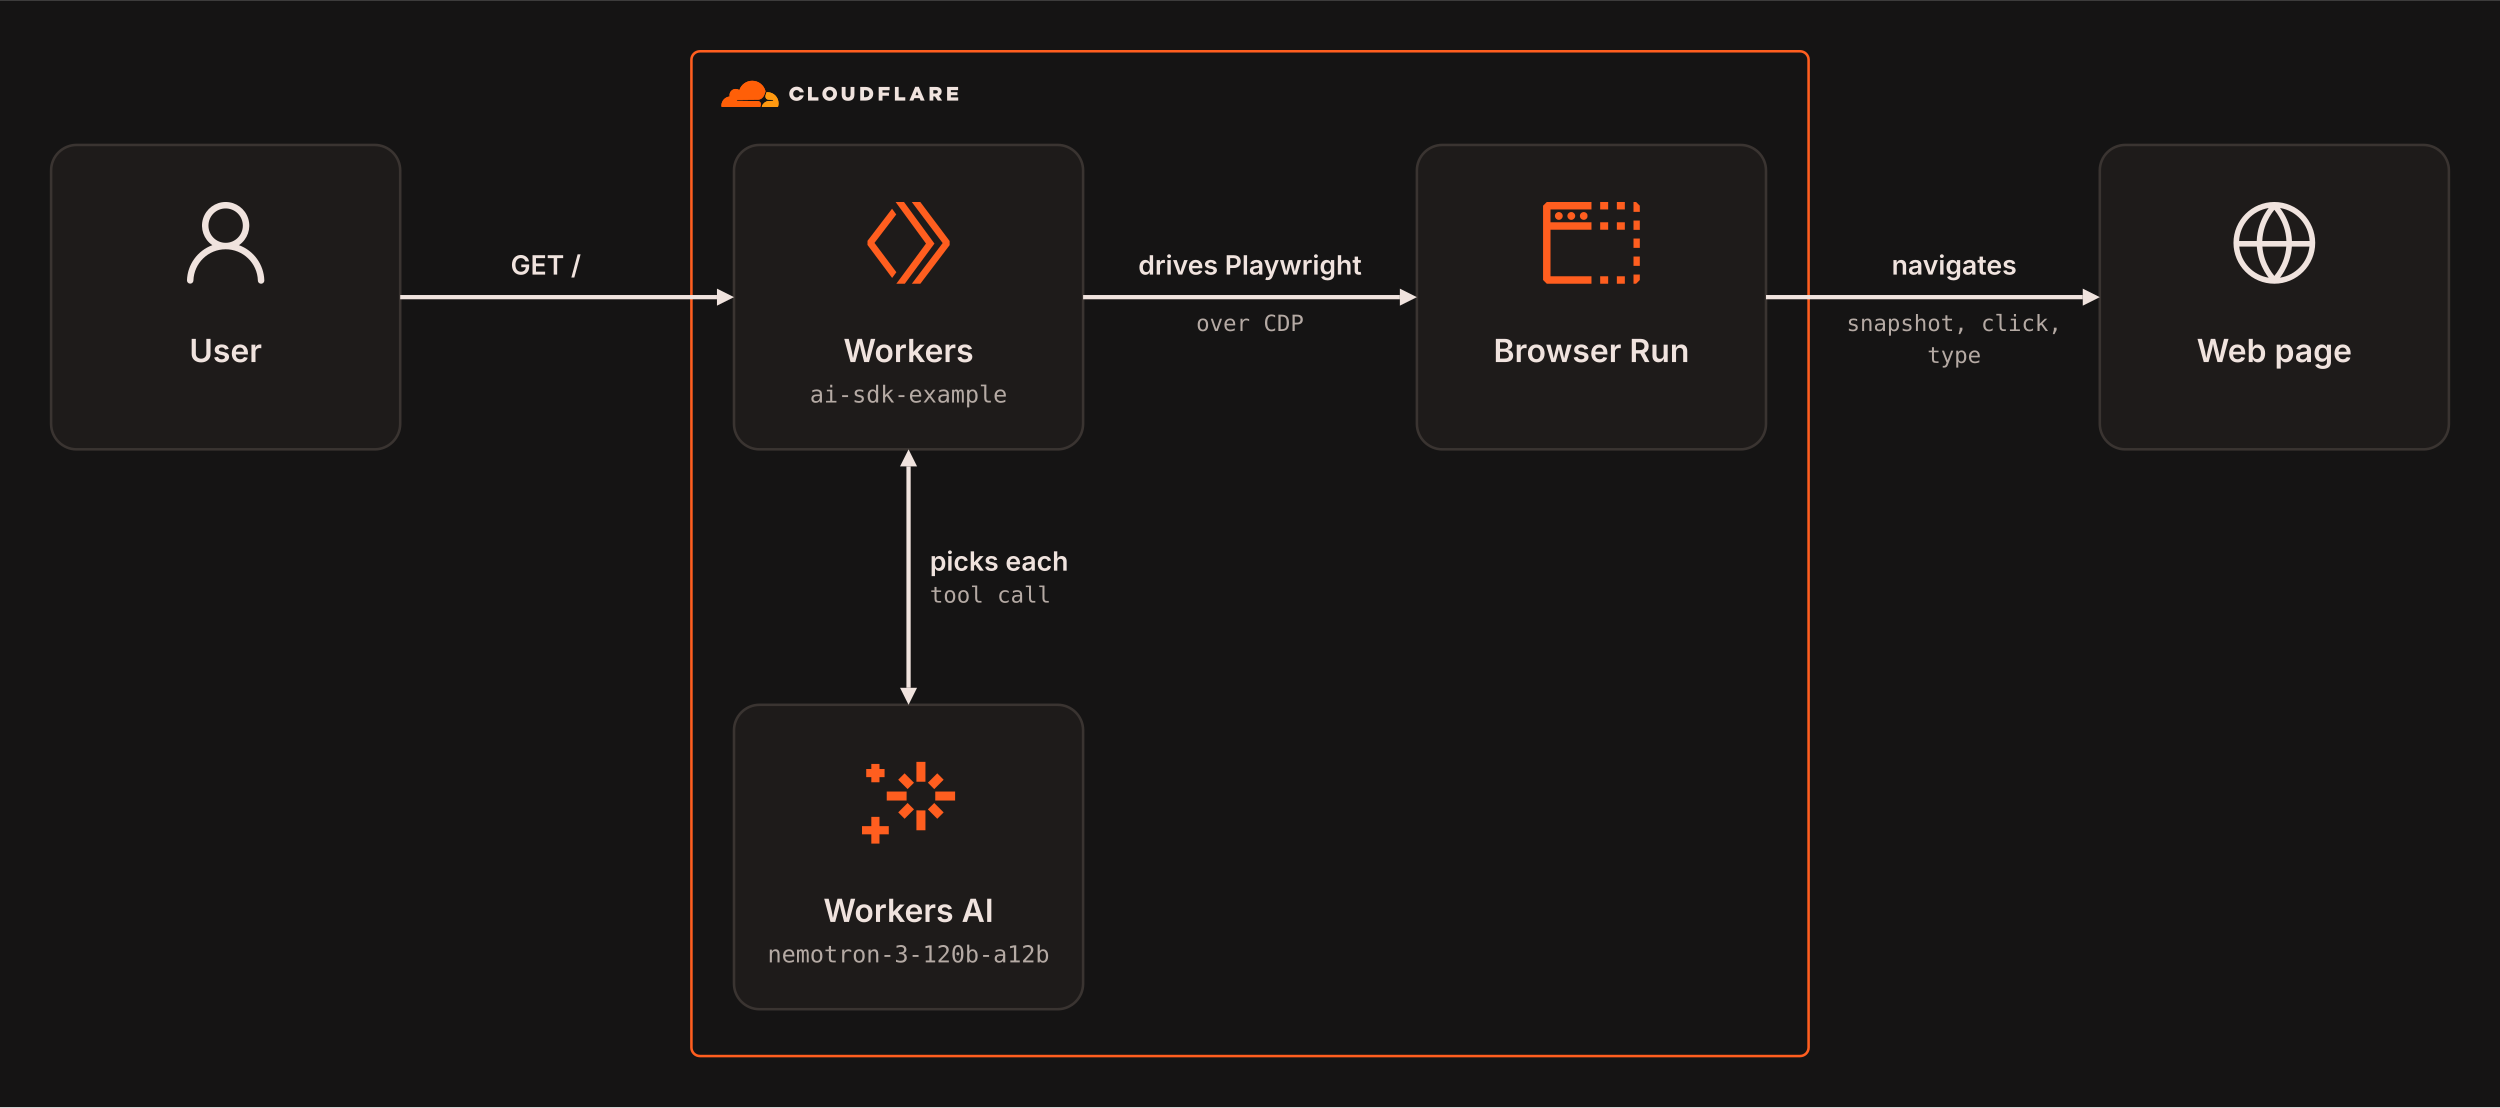
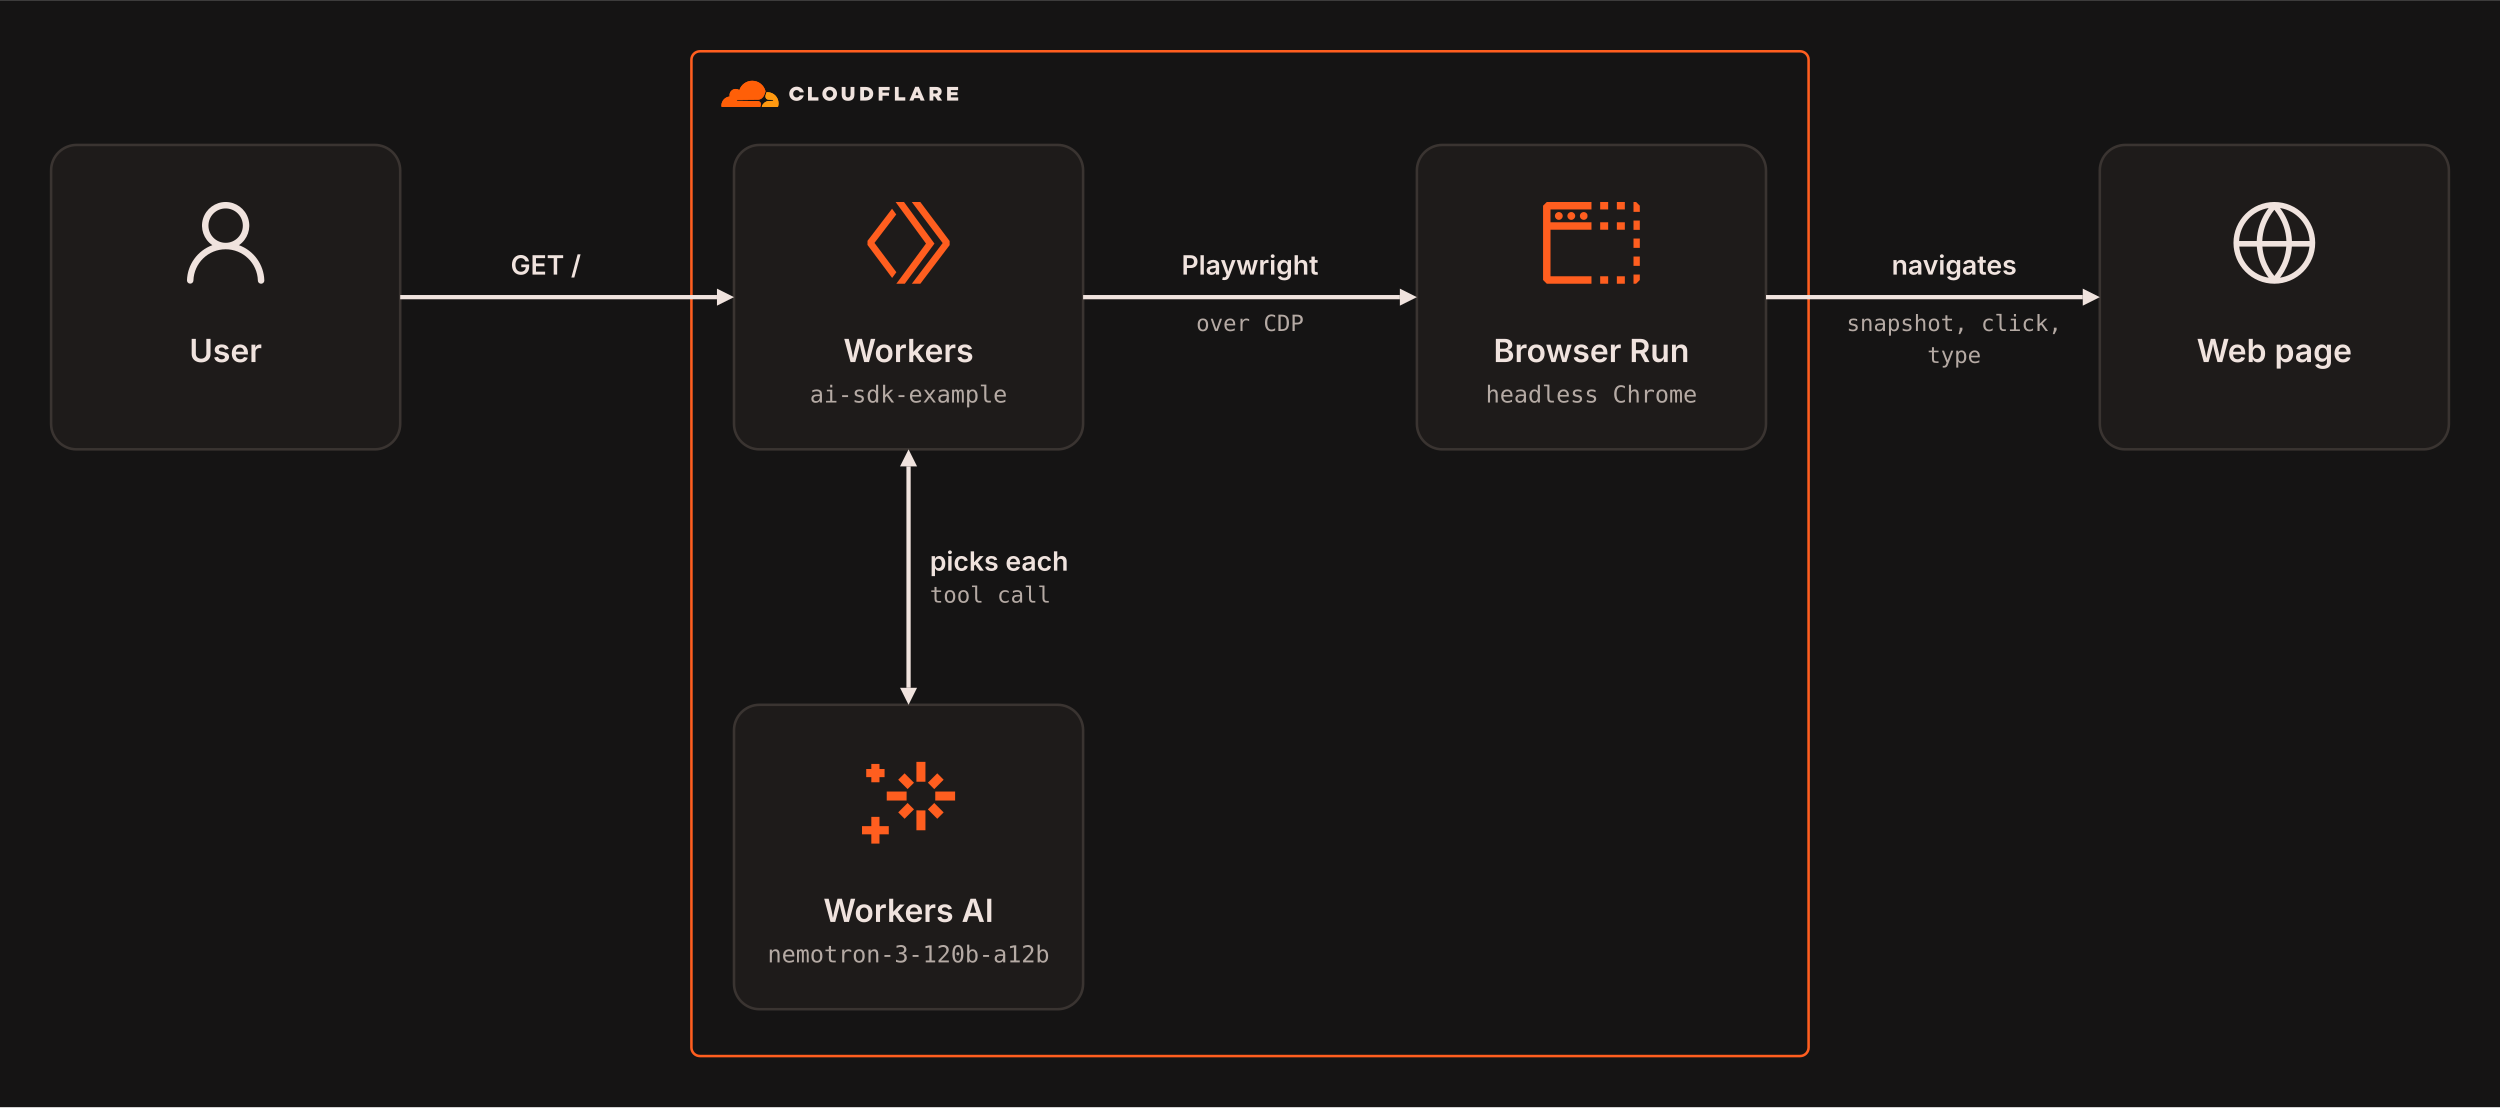
<svg xmlns="http://www.w3.org/2000/svg" width="1174" height="520" viewBox="16.0 -4.0 1174.4 520.0" style="background:#151414" role="img">
  <rect x="16.0" y="-4.0" width="1174.4" height="520.0" fill="#151414" />
  <rect data-boundary="cloudflare" x="340.8" y="20.0" width="524.8" height="472.0" rx="4" fill="none" stroke="#FF5E1F" stroke-width="1.2" />
-   <svg width="27.02" height="12.28" fill="#FF5E1F" viewBox="0 0 66 30" id="iccb64b-1" x="354.8" y="33.86" preserveAspectRatio="xMidYMid meet" data-icon="" aria-hidden="true">
-     <g clip-path="url(#iccb64b-1-clip0_746_2)">
+   <svg width="27.02" height="12.28" fill="#FF5E1F" viewBox="0 0 66 30" id="i73067e-1" x="354.8" y="33.86" preserveAspectRatio="xMidYMid meet" data-icon="" aria-hidden="true">
+     <g clip-path="url(#i73067e-1-clip0_746_2)">
      <path fill="#ff9910" d="M53.12 13.125c6.997 0 12.668 5.708 12.668 12.75 0 1.255-.18 2.468-.516 3.614a.72.72 0 0 1-.694.511H46.953a.375.375 0 0 1-.348-.51l.337-.882c1.076-2.833 4.146-5.154 6.987-5.29l5.384-.277a.543.543 0 0 0 .514-.544.543.543 0 0 0-.51-.544l-5.056-.299c-2.718-.14-4.046-2.56-3.315-5.081l.842-2.902a.72.72 0 0 1 .646-.527q.34-.02.686-.019" />
      <path fill="#ff5f08" d="M35.609 0c7.295 0 13.424 5.025 15.157 11.824.073.285.05.586-.054.862l-1.388 3.677c-1.076 2.833-3.842 5.29-6.97 5.29l-24.105.278a.533.533 0 0 0-.525.535c0 .293.234.531.524.535l23.765.316c2.724 0 4.046 2.56 3.316 5.081l-.307 1.061a.75.75 0 0 1-.716.541H.964a.71.71 0 0 1-.718-.646 11 11 0 0 1-.034-.854c0-5.476 4.166-9.973 9.482-10.456a7.2 7.2 0 0 1-.167-1.544c0-3.935 3.17-7.125 7.08-7.125 1.555 0 2.994.506 4.162 1.362C22.849 4.497 28.707 0 35.609 0" />
      <path fill="#ff9910" d="M53.12 13.125c6.997 0 12.668 5.708 12.668 12.75 0 1.255-.18 2.468-.516 3.614a.72.72 0 0 1-.694.511H46.953a.375.375 0 0 1-.348-.51l.337-.882c1.076-2.833 4.146-5.154 6.987-5.29l5.384-.277a.543.543 0 0 0 .514-.544.543.543 0 0 0-.51-.544l-5.056-.299c-2.718-.14-4.046-2.56-3.315-5.081l.842-2.902a.72.72 0 0 1 .646-.527q.34-.02.686-.019" />
      <path fill="#ff5f08" d="M35.609 0c7.295 0 13.424 5.025 15.157 11.824.073.285.05.586-.054.862l-1.388 3.677c-1.076 2.833-3.842 5.29-6.97 5.29l-24.105.278a.533.533 0 0 0-.525.535c0 .293.234.531.524.535l23.765.316c2.724 0 4.046 2.56 3.316 5.081l-.307 1.061a.75.75 0 0 1-.716.541H.964a.71.71 0 0 1-.718-.646 11 11 0 0 1-.034-.854c0-5.476 4.166-9.973 9.482-10.456a7.2 7.2 0 0 1-.167-1.544c0-3.935 3.17-7.125 7.08-7.125 1.555 0 2.994.506 4.162 1.362C22.849 4.497 28.707 0 35.609 0" />
    </g>
    <defs>
-       <clipPath id="iccb64b-1-clip0_746_2">
+       <clipPath id="i73067e-1-clip0_746_2">
        <path fill="#fff" d="M0 0h66v30H0z" />
      </clipPath>
    </defs>
  </svg>
-   <svg viewBox="0 0 719 59" fill="#F0E3DE" id="iccb64b-2" x="386.73" y="36.62" width="82.31" height="6.75" preserveAspectRatio="xMidYMid meet" data-icon="" aria-hidden="true">
+   <svg viewBox="0 0 719 59" fill="#F0E3DE" id="i73067e-2" x="386.73" y="36.62" width="82.31" height="6.75" preserveAspectRatio="xMidYMid meet" data-icon="" aria-hidden="true">
    <path d="M77.102 1.1H92.701V43.6H119.802V57.2H77.102V1.1Z" fill="#F0E3DE" />
    <path d="M135.898 29.3V29.2C135.898 13.1 148.898 0 166.198 0C183.498 0 196.298 12.9 196.298 29V29.2C196.298 45.3 183.298 58.4 165.998 58.4C148.798 58.3 135.898 45.4 135.898 29.3ZM180.498 29.3V29.2C180.498 21.1 174.698 14.1 166.098 14.1C157.598 14.1 151.898 21 151.898 29.1V29.3C151.898 37.4 157.698 44.4 166.198 44.4C174.798 44.3 180.498 37.4 180.498 29.3Z" fill="#F0E3DE" />
    <path d="M215.398 32.6V1.1H231.198V32.3C231.198 40.4 235.298 44.2 241.498 44.2C247.698 44.2 251.798 40.5 251.798 32.7V1.1H267.598V32.2C267.598 50.3 257.298 58.2 241.298 58.2C225.398 58.3 215.398 50.2 215.398 32.6Z" fill="#F0E3DE" />
    <path d="M291.398 1.1H313.098C333.098 1.1 344.798 12.6 344.798 28.8V29C344.798 45.2 332.998 57.2 312.798 57.2H291.498L291.398 1.1ZM313.298 43.4C322.598 43.4 328.798 38.3 328.798 29.2V29C328.798 20 322.598 14.8 313.298 14.8H306.998V43.3L313.298 43.4Z" fill="#F0E3DE" />
    <path d="M367.297 1.1H412.197V14.8H382.797V24.3H409.397V37.2H382.797V57.2H367.297V1.1Z" fill="#F0E3DE" />
    <path d="M433.797 1.1H449.297V43.6H476.497V57.2H433.797V1.1Z" fill="#F0E3DE" />
    <path d="M517.097 0.699H532.097L555.997 57.199H539.297L535.197 47.199H513.597L509.597 57.199H493.297L517.097 0.699ZM530.797 35.099L524.597 19.199L518.297 35.099H530.797Z" fill="#F0E3DE" />
    <path d="M576 1.1H602.5C611.1 1.1 617 3.3 620.8 7.2C624.1 10.4 625.8 14.7 625.8 20.3V20.5C625.8 29.1 621.2 34.8 614.3 37.7L627.7 57.3H609.7L598.4 40.3H591.6V57.3H576.1L576 1.1ZM601.8 28.1C607.1 28.1 610.1 25.5 610.1 21.5V21.2C610.1 16.8 606.9 14.6 601.7 14.6H591.5V28.1H601.8Z" fill="#F0E3DE" />
    <path d="M648.203 1.1H693.303V14.4H663.603V22.8H690.503V35.1H663.603V44H693.703V57.2H648.203V1.1Z" fill="#F0E3DE" />
    <path d="M43.1 35.9C40.9 40.8 36.3 44.3 30.3 44.3C21.8 44.3 16 37.2 16 29.2V29C16 20.9 21.7 14 30.2 14C36.6 14 41.5 17.9 43.5 23.3H59.9C57.3 9.9 45.5 0 30.3 0C13 0 0 13.1 0 29.2V29.4C0 45.5 12.8 58.4 30.1 58.4C44.9 58.4 56.5 48.8 59.5 36L43.1 35.9Z" fill="#F0E3DE" />
  </svg>
  <g data-node-id="user">
    <rect x="40.0" y="64.0" width="164.0" height="143.0" rx="12" fill="#1E1B1A" stroke="#3A3431" stroke-width="1.2" />
-     <svg width="48.46" height="48.46" viewBox="0 0 24 24" id="iccb64b-3" x="97.77" y="85.75" preserveAspectRatio="xMidYMid meet" data-icon="" aria-hidden="true" fill="#F0E3DE">
+     <svg width="48.46" height="48.46" viewBox="0 0 24 24" id="i73067e-3" x="97.77" y="85.75" preserveAspectRatio="xMidYMid meet" data-icon="" aria-hidden="true" fill="#F0E3DE">
      <path d="M12 2.5a5.5 5.5 0 0 1 3.096 10.047 9.005 9.005 0 0 1 5.9 8.181.75.75 0 1 1-1.499.044 7.5 7.5 0 0 0-14.993 0 .75.75 0 0 1-1.5-.045 9.005 9.005 0 0 1 5.9-8.18A5.5 5.5 0 0 1 12 2.5ZM8 8a4 4 0 1 0 8 0 4 4 0 0 0-8 0Z" />
    </svg>
    <text x="122.0" y="166.0" font-family="'Inter Variable', 'Inter', system-ui, -apple-system, 'Segoe UI', Roboto, sans-serif" font-size="15" fill="#F0E3DE" font-weight="600" text-anchor="middle">User</text>
  </g>
  <g data-node-id="worker">
    <rect x="360.8" y="64.0" width="164.0" height="143.0" rx="12" fill="#1E1B1A" stroke="#3A3431" stroke-width="1.2" />
-     <svg width="48.25" height="48.25" viewBox="1.379 1.886 45.235 45.235" id="iccb64b-4" x="418.68" y="85.88" preserveAspectRatio="xMidYMid meet" data-icon="" aria-hidden="true" fill="#FF5E1F">
+     <svg width="48.25" height="48.25" viewBox="1.379 1.886 45.235 45.235" id="i73067e-4" x="418.68" y="85.88" preserveAspectRatio="xMidYMid meet" data-icon="" aria-hidden="true" fill="#FF5E1F">
      <path d="m18.63 37.418-9.645-12.9 9.592-12.533-1.852-2.527L5.917 23.595l-.015 1.808 10.86 14.542z" />
      <path d="M21.997 6.503h-3.712l13.387 18.3-13.072 17.7h3.735L35.4 24.81z" />
      <path d="M29.175 6.503h-3.758l13.598 18.082-13.598 17.918h3.765l12.908-17.01v-1.808z" />
    </svg>
    <text x="442.8" y="166.0" font-family="'Inter Variable', 'Inter', system-ui, -apple-system, 'Segoe UI', Roboto, sans-serif" font-size="15" fill="#F0E3DE" font-weight="600" text-anchor="middle">Workers</text>
    <text x="442.8" y="185.0" font-family="'JetBrains Mono Variable', 'JetBrains Mono', ui-monospace, 'Cascadia Code', 'Source Code Pro', Menlo, Consolas, monospace" font-size="11" fill="#B5AAA4" font-weight="400" text-anchor="middle">ai-sdk-example</text>
  </g>
  <g data-node-id="browser">
    <rect x="681.6" y="64.0" width="164.0" height="143.0" rx="12" fill="#1E1B1A" stroke="#3A3431" stroke-width="1.2" />
-     <svg width="56.81" height="56.81" viewBox="-0.455 0.175 64.95 64.95" id="iccb64b-5" x="735.19" y="81.59" preserveAspectRatio="xMidYMid meet" data-icon="" aria-hidden="true" fill="#FF5E1F">
+     <svg width="56.81" height="56.81" viewBox="-0.455 0.175 64.95 64.95" id="i73067e-5" x="735.19" y="81.59" preserveAspectRatio="xMidYMid meet" data-icon="" aria-hidden="true" fill="#FF5E1F">
      <path d="M23.3 18.2a2.1 2.1 0 1 1-4.2 0 2.1 2.1 0 0 1 4.2 0m-6.7 0a2.1 2.1 0 1 1-4.2 0 2.1 2.1 0 0 1 4.2 0m13.3-.61a2.1 2.1 0 1 0 0 1.22zm28.1-1.6V12.7l-2-2h-1.39v5.29zm0 9.67v-4.99h-3.39v4.99zm0 9.67v-4.99h-3.39v4.99zM58 45v-4.99h-3.39V45zm-3.39 9.6H56l2-2v-2.93h-3.39zm-17.9-4H41v4h-4.29zm8.96 0h4.29v4h-4.29zm-8.96-29H41v4h-4.29zm8.96 0h4.29v4h-4.29zm4.29-6.9h-4.29v-4h4.29zm-8.96 0h-4.29v-4H41zm-8.96-4h-24l-2 2v39.9l2 2h24v-4h-22v-25h22v-4h-22v-6.9h22z" />
    </svg>
    <text x="763.6" y="166.0" font-family="'Inter Variable', 'Inter', system-ui, -apple-system, 'Segoe UI', Roboto, sans-serif" font-size="15" fill="#F0E3DE" font-weight="600" text-anchor="middle">Browser Run</text>
+     <text x="763.6" y="185.0" font-family="'JetBrains Mono Variable', 'JetBrains Mono', ui-monospace, 'Cascadia Code', 'Source Code Pro', Menlo, Consolas, monospace" font-size="11" fill="#B5AAA4" font-weight="400" text-anchor="middle">headless Chrome</text>
  </g>
  <g data-node-id="page">
    <rect x="1002.4" y="64.0" width="164.0" height="143.0" rx="12" fill="#1E1B1A" stroke="#3A3431" stroke-width="1.2" />
-     <svg width="41.89" height="41.89" viewBox="0 0 24 24" id="iccb64b-6" x="1063.45" y="89.05" preserveAspectRatio="xMidYMid meet" data-icon="" aria-hidden="true" fill="#F0E3DE">
+     <svg width="41.89" height="41.89" viewBox="0 0 24 24" id="i73067e-6" x="1063.45" y="89.05" preserveAspectRatio="xMidYMid meet" data-icon="" aria-hidden="true" fill="#F0E3DE">
      <path d="M12 1c6.075 0 11 4.925 11 11s-4.925 11-11 11S1 18.075 1 12 5.925 1 12 1Zm3.241 10.5v-.001c-.1-2.708-.992-4.904-1.89-6.452a13.919 13.919 0 0 0-1.304-1.88L12 3.11l-.047.059c-.354.425-.828 1.06-1.304 1.88-.898 1.547-1.79 3.743-1.89 6.451Zm-12.728 0h4.745c.1-3.037 1.1-5.49 2.093-7.204.39-.672.78-1.233 1.119-1.673C6.11 3.329 2.746 7 2.513 11.5Zm18.974 0C21.254 7 17.89 3.329 13.53 2.623c.339.44.729 1.001 1.119 1.673.993 1.714 1.993 4.167 2.093 7.204ZM8.787 13c.182 2.478 1.02 4.5 1.862 5.953.382.661.818 1.29 1.304 1.88l.047.057.047-.059c.354-.425.828-1.06 1.304-1.88.842-1.451 1.679-3.471 1.862-5.951Zm-1.504 0H2.552a9.505 9.505 0 0 0 7.918 8.377 15.773 15.773 0 0 1-1.119-1.673C8.413 18.085 7.47 15.807 7.283 13Zm9.434 0c-.186 2.807-1.13 5.085-2.068 6.704-.39.672-.78 1.233-1.118 1.673A9.506 9.506 0 0 0 21.447 13Z" />
    </svg>
    <text x="1084.4" y="166.0" font-family="'Inter Variable', 'Inter', system-ui, -apple-system, 'Segoe UI', Roboto, sans-serif" font-size="15" fill="#F0E3DE" font-weight="600" text-anchor="middle">Web page</text>
  </g>
  <g data-node-id="ai">
    <rect x="360.8" y="327.0" width="164.0" height="143.0" rx="12" fill="#1E1B1A" stroke="#3A3431" stroke-width="1.2" />
-     <svg aria-hidden="true" width="54.67" height="54.67" viewBox="-1.375 -1.29 18.75 18.75" id="iccb64b-7" x="415.47" y="345.67" preserveAspectRatio="xMidYMid meet" data-icon="" fill="#FF5E1F">
+     <svg aria-hidden="true" width="54.67" height="54.67" viewBox="-1.375 -1.29 18.75 18.75" id="i73067e-7" x="415.47" y="345.67" preserveAspectRatio="xMidYMid meet" data-icon="" fill="#FF5E1F">
      <path d="M10.72 1.5H9.265v3.198l1.455.004zM7.36 3.347l1.516 1.517-1.032 1.025-1.513-1.513 1.03-1.029ZM4.485 6.28h3.202l-.005 1.455H4.485zm1.848 3.36 1.515-1.516 1.026 1.032-1.512 1.512-1.03-1.029Zm2.932 2.875V9.313l1.455.005v3.197zm3.36-1.845-1.517-1.517 1.032-1.026 1.514 1.514zM15.5 7.735h-3.202l.005-1.455H15.5zm-1.847-3.359-1.516 1.516-1.025-1.032 1.513-1.513 1.028 1.03ZM2 1.829v.82h-.822v1.315H2v.821h1.314v-.82h.821V2.65h-.821v-.821zm0 12.842v-1.5H.5v-1.314H2v-1.499h1.314v1.499h1.5v1.314h-1.5v1.5z" />
    </svg>
    <text x="442.8" y="429.0" font-family="'Inter Variable', 'Inter', system-ui, -apple-system, 'Segoe UI', Roboto, sans-serif" font-size="15" fill="#F0E3DE" font-weight="600" text-anchor="middle">Workers AI</text>
    <text x="442.8" y="448.0" font-family="'JetBrains Mono Variable', 'JetBrains Mono', ui-monospace, 'Cascadia Code', 'Source Code Pro', Menlo, Consolas, monospace" font-size="11" fill="#B5AAA4" font-weight="400" text-anchor="middle">nemotron-3-120b-a12b</text>
  </g>
  <g data-edge-from="user" data-edge-to="worker">
    <polyline points="204,135.5 352.8,135.5" fill="none" stroke="#F0E3DE" stroke-width="2" stroke-linejoin="miter" />
    <polygon points="360.8,135.5 352.8,131.5 352.8,139.5" fill="#F0E3DE" />
    <text x="272.4" y="124.9" font-family="'Inter Variable', 'Inter', system-ui, -apple-system, 'Segoe UI', Roboto, sans-serif" font-size="12.5" fill="#F0E3DE" font-weight="600" text-anchor="middle">GET /</text>
  </g>
  <g data-edge-from="worker" data-edge-to="browser">
    <polyline points="524.8,135.5 673.6,135.5" fill="none" stroke="#F0E3DE" stroke-width="2" stroke-linejoin="miter" />
    <polygon points="681.6,135.5 673.6,131.5 673.6,139.5" fill="#F0E3DE" />
-     <text x="603.2" y="124.9" font-family="'Inter Variable', 'Inter', system-ui, -apple-system, 'Segoe UI', Roboto, sans-serif" font-size="12.5" fill="#F0E3DE" font-weight="600" text-anchor="middle">drives Playwright</text>
+     <text x="603.2" y="124.9" font-family="'Inter Variable', 'Inter', system-ui, -apple-system, 'Segoe UI', Roboto, sans-serif" font-size="12.5" fill="#F0E3DE" font-weight="600" text-anchor="middle">Playwright</text>
    <text x="603.2" y="151.4" font-family="'JetBrains Mono Variable', 'JetBrains Mono', ui-monospace, 'Cascadia Code', 'Source Code Pro', Menlo, Consolas, monospace" font-size="10.5" fill="#B5AAA4" font-weight="400" text-anchor="middle">over CDP</text>
  </g>
  <g data-edge-from="browser" data-edge-to="page">
    <polyline points="845.6,135.5 994.4,135.5" fill="none" stroke="#F0E3DE" stroke-width="2" stroke-linejoin="miter" />
    <polygon points="1002.4,135.5 994.4,131.5 994.4,139.5" fill="#F0E3DE" />
    <text x="934.0" y="124.9" font-family="'Inter Variable', 'Inter', system-ui, -apple-system, 'Segoe UI', Roboto, sans-serif" font-size="12.5" fill="#F0E3DE" font-weight="600" text-anchor="middle">navigates</text>
    <text x="934.0" y="151.4" font-family="'JetBrains Mono Variable', 'JetBrains Mono', ui-monospace, 'Cascadia Code', 'Source Code Pro', Menlo, Consolas, monospace" font-size="10.5" fill="#B5AAA4" font-weight="400" text-anchor="middle">snapshot, click,</text>
    <text x="934.0" y="166.4" font-family="'JetBrains Mono Variable', 'JetBrains Mono', ui-monospace, 'Cascadia Code', 'Source Code Pro', Menlo, Consolas, monospace" font-size="10.5" fill="#B5AAA4" font-weight="400" text-anchor="middle">type</text>
  </g>
  <g data-edge-from="worker" data-edge-to="ai">
    <polyline points="442.8,215 442.8,319" fill="none" stroke="#F0E3DE" stroke-width="2" stroke-linejoin="miter" />
    <polygon points="442.8,327 446.8,319 438.8,319" fill="#F0E3DE" />
    <polygon points="442.8,207 438.8,215 446.8,215" fill="#F0E3DE" />
    <text x="452.8" y="264.0" font-family="'Inter Variable', 'Inter', system-ui, -apple-system, 'Segoe UI', Roboto, sans-serif" font-size="12.5" fill="#F0E3DE" font-weight="600" text-anchor="start">picks each</text>
    <text x="452.8" y="279.0" font-family="'JetBrains Mono Variable', 'JetBrains Mono', ui-monospace, 'Cascadia Code', 'Source Code Pro', Menlo, Consolas, monospace" font-size="10.5" fill="#B5AAA4" font-weight="400" text-anchor="start">tool call</text>
  </g>
</svg>
